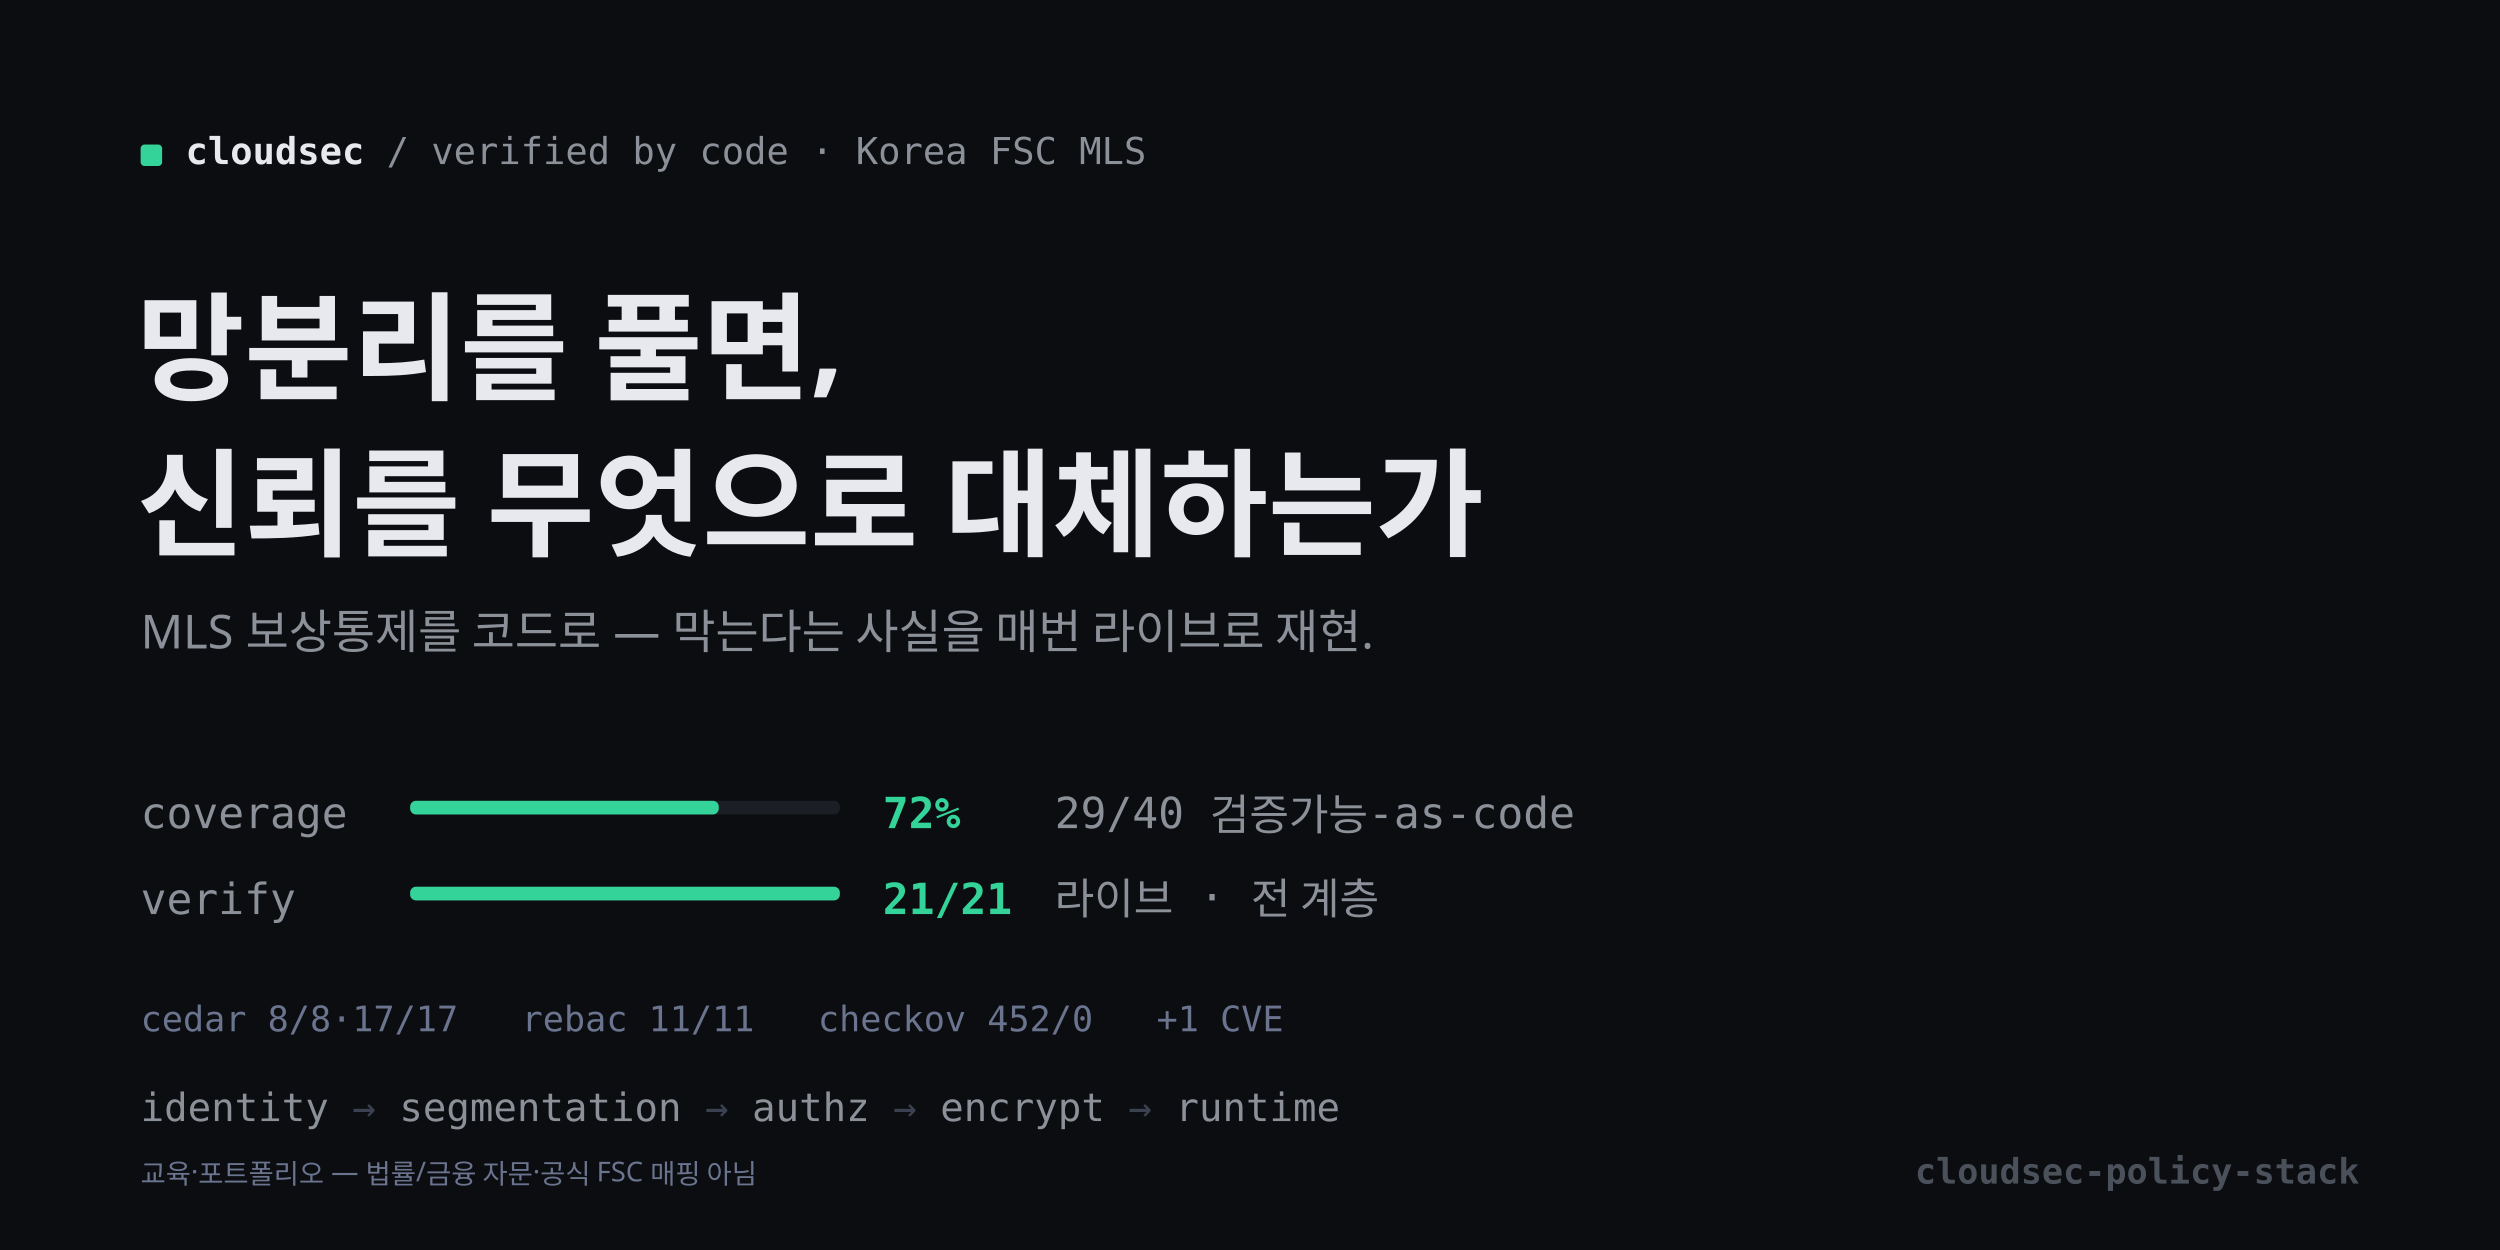
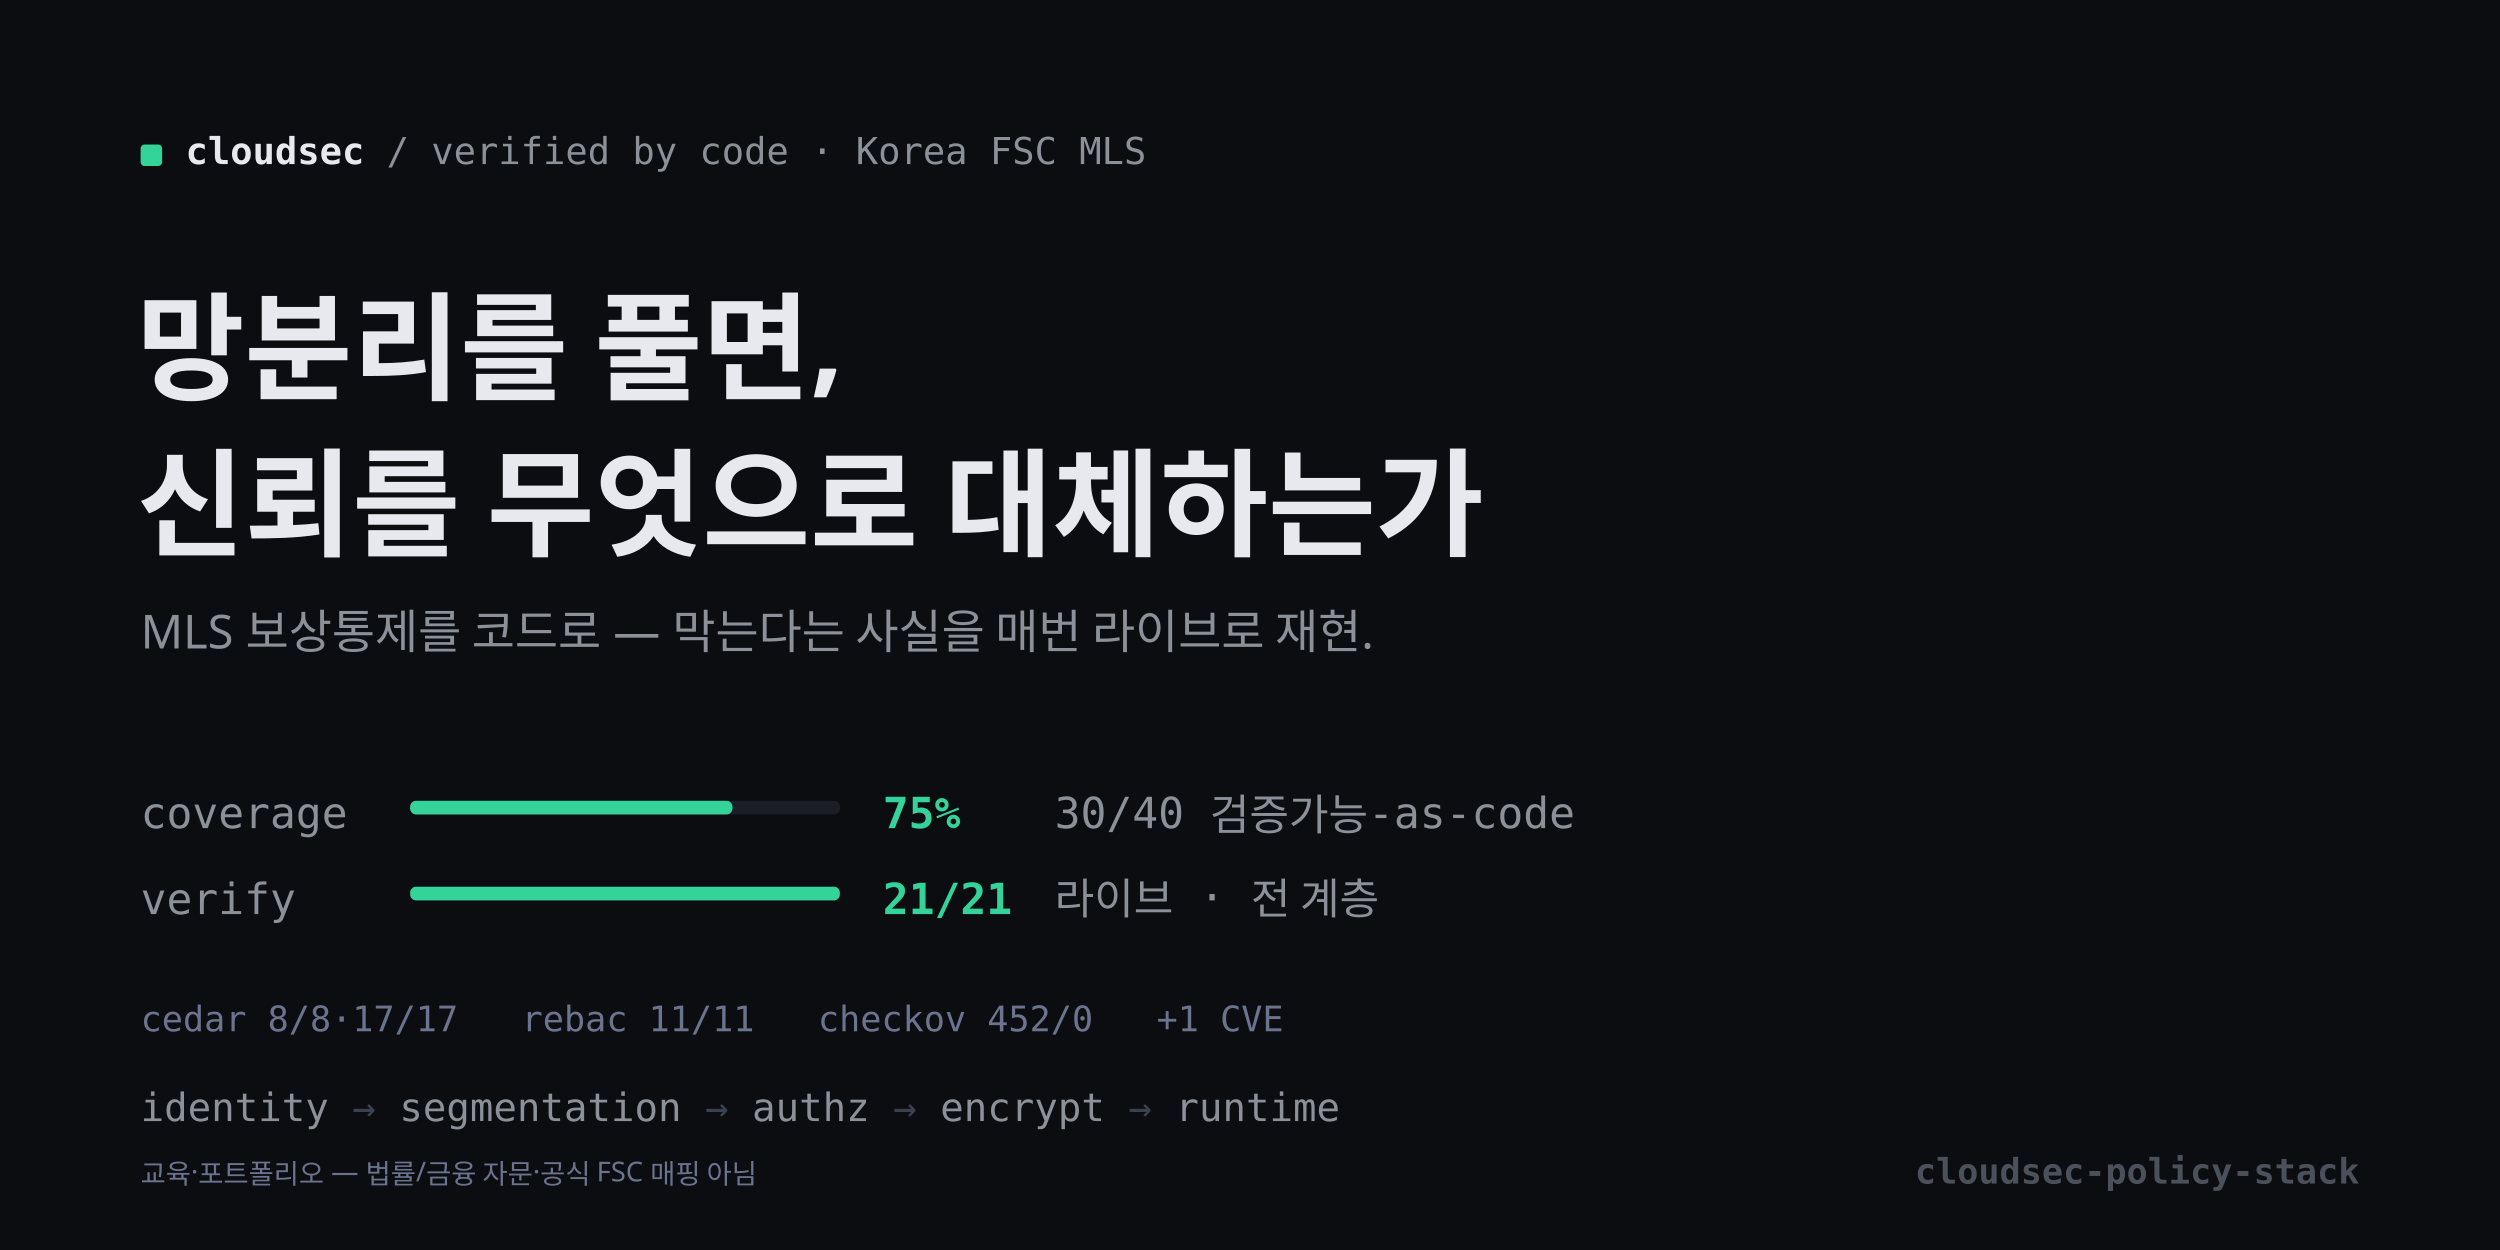
<svg xmlns="http://www.w3.org/2000/svg" viewBox="0 0 1280 640" width="1280" height="640">
  <rect width="1280" height="640" fill="#0b0d10" />
  <rect x="72" y="74" width="11" height="11" rx="2" fill="#34d399" />
  <text x="95" y="84" fill="#8b9099" font-family="'JetBrains Mono',Consolas,monospace" font-size="19" font-weight="500">
    <tspan fill="#e7e9ee" font-weight="700">cloudsec</tspan> / verified by code · Korea FSC MLS</text>
  <text x="70" y="200" fill="#e7e9ee" font-family="'Noto Sans KR','Malgun Gothic',sans-serif" font-size="60" font-weight="900">망분리를 풀면,</text>
  <text x="70" y="280" fill="#e7e9ee" font-family="'Noto Sans KR','Malgun Gothic',sans-serif" font-size="60" font-weight="900">신뢰를 무엇으로 대체하는가</text>
  <text x="72" y="332" fill="#8b9099" font-family="'Noto Sans KR','Malgun Gothic',sans-serif" font-size="24">MLS 보상통제를 코드로 — 막는다는 사실을 매번 라이브로 재현.</text>
  <g font-family="'JetBrains Mono',Consolas,monospace" font-size="22">
    <text x="72" y="424" fill="#8b9099">coverage</text>
    <rect x="210" y="410" width="220" height="7" rx="3" fill="#1b1f25" />
-     <rect x="210" y="410" width="158" height="7" rx="3" fill="#34d399" />
-     <text x="452" y="424" fill="#34d399" font-weight="700">72%</text>
-     <text x="540" y="424" fill="#8b9099">29/40 검증가능-as-code</text>
+     <rect x="210" y="410" width="165" height="7" rx="3" fill="#34d399" />
+     <text x="452" y="424" fill="#34d399" font-weight="700">75%</text>
+     <text x="540" y="424" fill="#8b9099">30/40 검증가능-as-code</text>
    <text x="72" y="468" fill="#8b9099">verify</text>
    <rect x="210" y="454" width="220" height="7" rx="3" fill="#1b1f25" />
    <rect x="210" y="454" width="220" height="7" rx="3" fill="#34d399" />
    <text x="452" y="468" fill="#34d399" font-weight="700">21/21</text>
    <text x="540" y="468" fill="#8b9099">라이브 · 전 계층</text>
  </g>
  <text x="72" y="528" fill="#6b748f" font-family="'JetBrains Mono',Consolas,monospace" font-size="18">cedar 8/8·17/17   rebac 11/11   checkov 452/0   +1 CVE</text>
  <text x="72" y="574" fill="#8b9099" font-family="'JetBrains Mono',Consolas,monospace" font-size="20">identity <tspan fill="#3a4150">→</tspan> segmentation <tspan fill="#3a4150">→</tspan> authz <tspan fill="#3a4150">→</tspan> encrypt <tspan fill="#3a4150">→</tspan> runtime</text>
  <text x="72" y="606" fill="#6b748f" font-family="'Noto Sans KR','Malgun Gothic',sans-serif" font-size="14">교육·포트폴리오 — 법률/금융 자문·공식 FSC 매핑 아님</text>
  <text x="1208" y="606" fill="#4b515b" text-anchor="end" font-family="'JetBrains Mono',Consolas,monospace" font-size="18" font-weight="700">cloudsec-policy-stack</text>
</svg>
